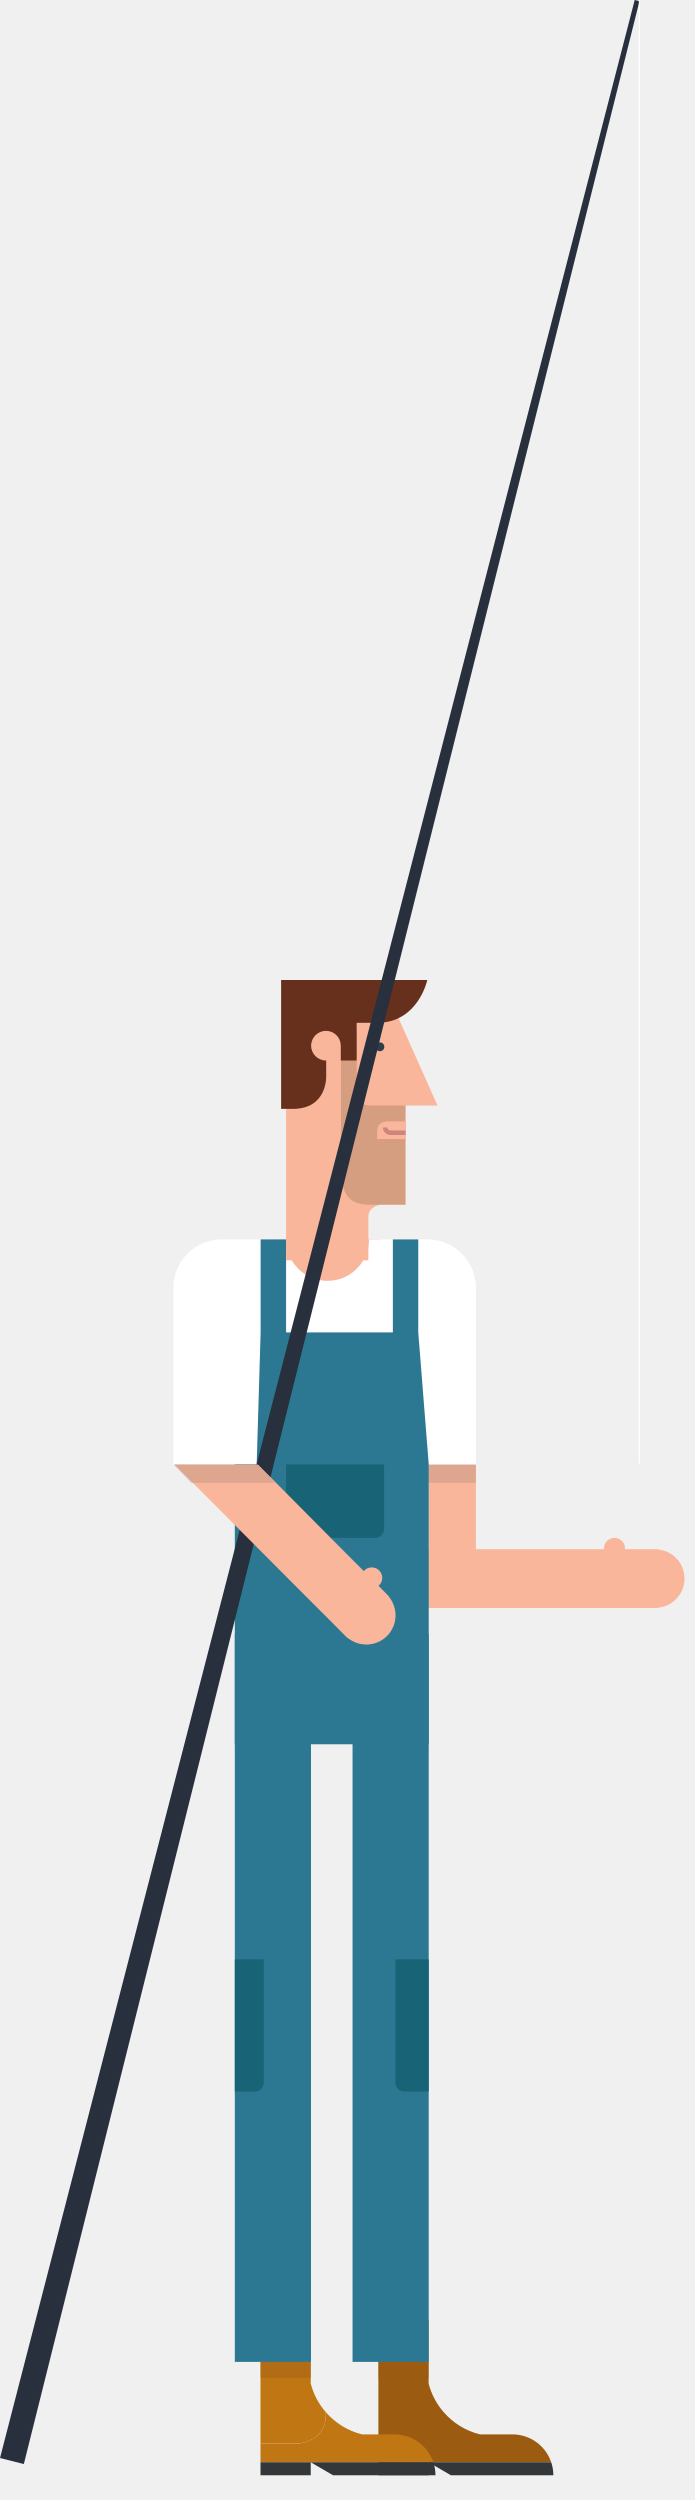
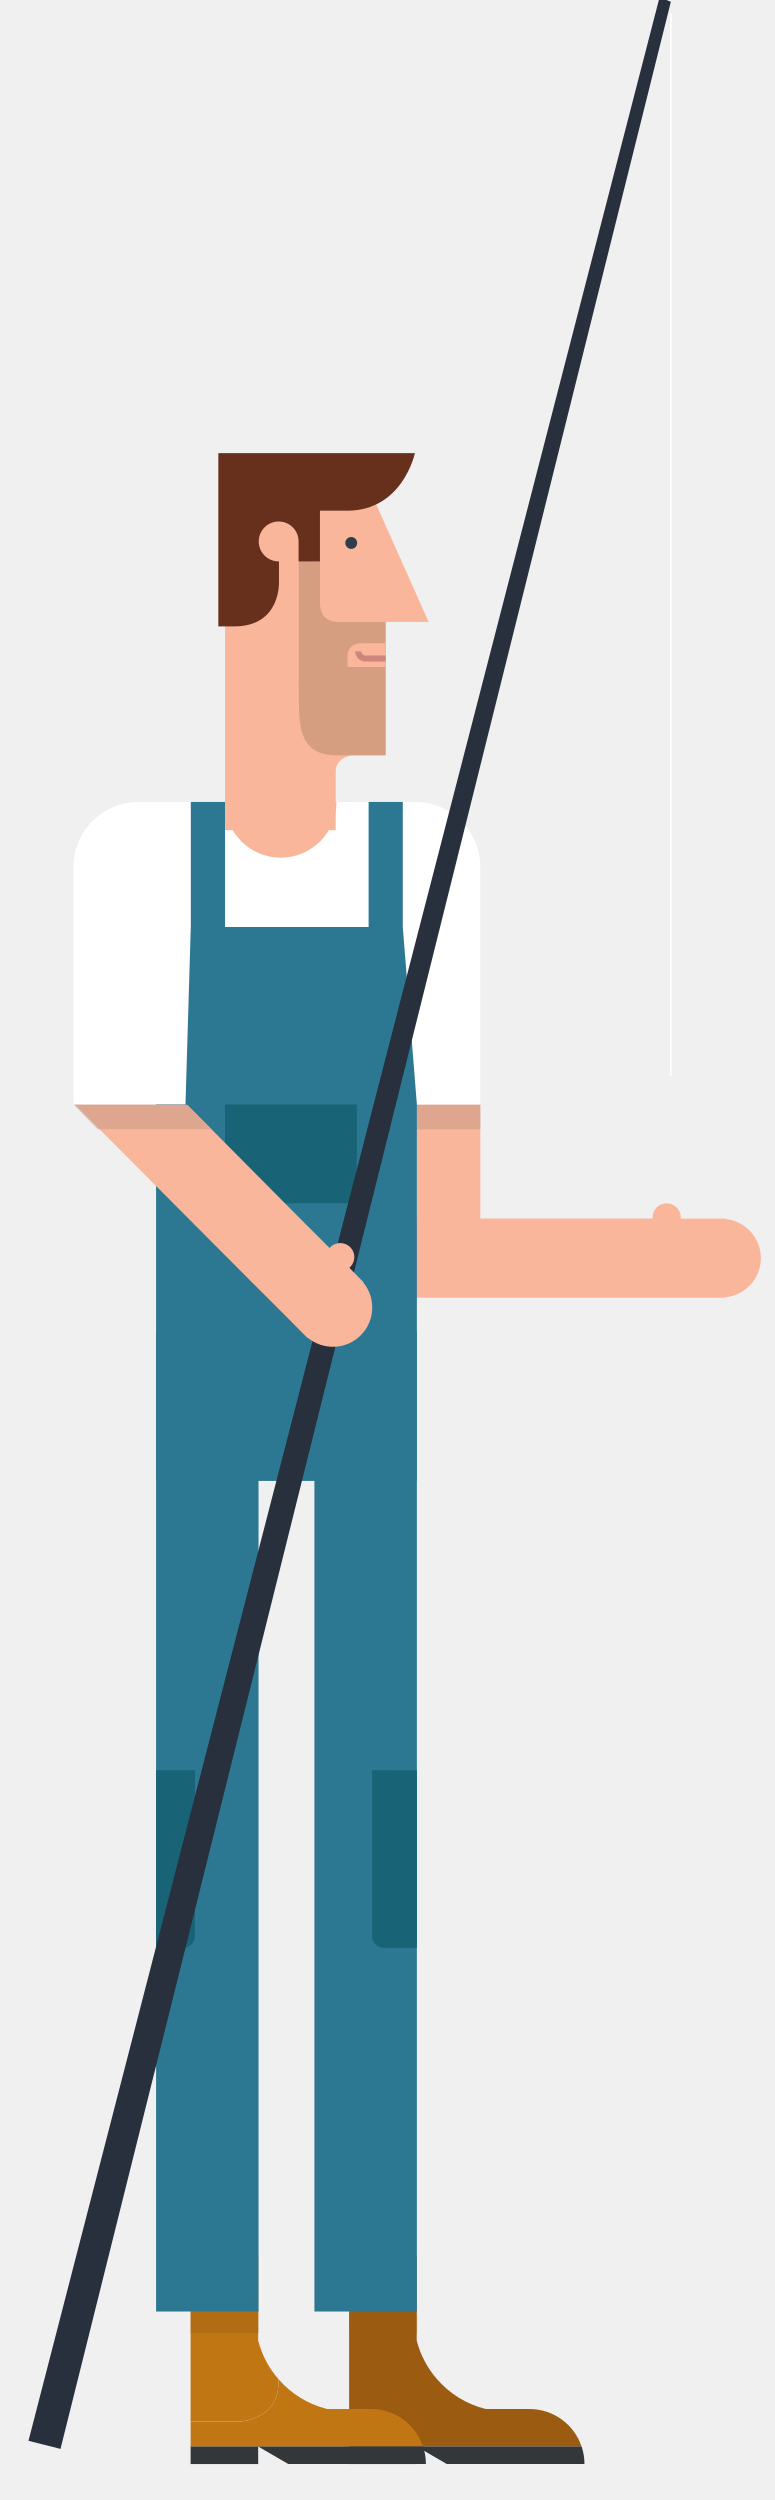
- <svg xmlns="http://www.w3.org/2000/svg" version="1.1" id="Layer_1" x="0px" y="0px" width="79.41px" height="285.878px" viewBox="0 0 79.41 285.878" enable-background="new 0 0 79.41 285.878" xml:space="preserve">
+ <svg xmlns="http://www.w3.org/2000/svg" version="1.1" id="Layer_1" x="0px" y="0px" width="65.818px" height="212.574px" viewBox="0 0 65.818 212.574" enable-background="new 0 0 65.818 212.574" xml:space="preserve">
  <g>
-     <path fill="#F9B69B" d="M69.07,177.048c0,0.035,0.006,0.066,0.008,0.101h-2.943H45.083v6.726h21.051h4.555h4.218   c0.002,0,0.004,0.002,0.004,0.002c0.006,0,0.008-0.002,0.008-0.002h0.326v-0.031c1.698-0.168,3.03-1.588,3.03-3.332   s-1.332-3.16-3.03-3.33v-0.031h-0.319c-0.004,0-0.008,0-0.014,0c-0.004,0-0.008,0-0.015,0h-3.442c0.002-0.033,0.01-0.064,0.01-0.1   c0-0.662-0.537-1.195-1.199-1.195C69.604,175.854,69.07,176.386,69.07,177.048z" />
-     <rect x="49.026" y="167.453" fill="#F9B69B" width="5.396" height="13.586" />
-     <rect x="47.695" y="167.453" opacity="0.4" fill="#B78C7D" enable-background="new    " width="6.729" height="2.107" />
+     <path fill="#F9B69B" d="M55.49,103.511c0,0.035,0.007,0.065,0.009,0.101h-2.943H31.503v6.727h21.051h4.557h4.218   c0.002,0,0.004,0.002,0.004,0.002c0.006,0,0.008-0.002,0.008-0.002h0.326v-0.031c1.698-0.168,3.03-1.588,3.03-3.33   c0-1.744-1.332-3.16-3.03-3.33v-0.031h-0.318c-0.004,0-0.008,0-0.014,0c-0.004,0-0.008,0-0.017,0h-3.44   c0.002-0.032,0.01-0.063,0.01-0.102c0-0.66-0.537-1.193-1.199-1.193C56.024,102.316,55.49,102.85,55.49,103.511z" />
+     <rect x="35.446" y="93.916" fill="#F9B69B" width="5.396" height="13.586" />
+     <rect x="34.115" y="93.916" opacity="0.4" fill="#B78C7D" enable-background="new    " width="6.729" height="2.107" />
    <g>
      <g>
-         <path fill="#9B5C12" d="M58.596,278.375h-3.709c-1.639-0.401-3.08-1.307-4.149-2.541c-0.812-0.928-1.41-2.047-1.726-3.278v-7.226     l-0.186-0.039h-5.558v9.133v3.056v0.979v0.982v2.121H63.03C62.41,279.709,60.66,278.375,58.596,278.375z" />
-         <path fill="#33373A" d="M43.269,283.053h5.743v-0.557v-0.931l2.551,1.485h11.713c0-0.521-0.086-1.021-0.245-1.489H43.27v0.935     L43.269,283.053L43.269,283.053z" />
-         <rect x="43.269" y="270.086" opacity="0.4" fill="#9B5C12" enable-background="new    " width="5.772" height="1.832" />
+         <path fill="#9B5C12" d="M45.016,204.838h-3.709c-1.639-0.4-3.08-1.307-4.148-2.541c-0.812-0.928-1.409-2.047-1.727-3.277v-7.227     l-0.186-0.039h-5.56v9.133v3.057v0.979v0.981v2.121h19.763C48.831,206.171,47.081,204.838,45.016,204.838z" />
+         <path fill="#33373A" d="M29.69,209.516h5.742v-0.558v-0.931l2.551,1.484h11.713c0-0.521-0.086-1.021-0.243-1.488H29.69v0.935     V209.516L29.69,209.516z" />
+         <rect x="29.69" y="196.548" opacity="0.4" fill="#9B5C12" enable-background="new    " width="5.771" height="1.832" />
      </g>
      <g>
-         <rect x="40.314" y="186.798" fill="#2C7893" width="8.711" height="83.288" />
-         <path fill="#196377" d="M45.216,224.057v9.791v2.799v1.51c0,0.562,0.451,1.013,1.009,1.013h2.802v-15.111L45.216,224.057     L45.216,224.057z" />
+         <rect x="26.735" y="113.261" fill="#2C7893" width="8.711" height="83.287" />
+         <path fill="#196377" d="M31.636,150.52v9.791v2.799v1.512c0,0.561,0.451,1.012,1.01,1.012h2.803v-15.109L31.636,150.52     L31.636,150.52z" />
      </g>
    </g>
    <g>
      <g>
        <g>
-           <path fill="#C17614" d="M45.119,278.375h-3.712c-1.64-0.401-3.079-1.307-4.15-2.541c-0.002,0.125-0.004,0.242-0.004,0.354      c0,3.063-3.252,3.254-3.252,3.254h-4.212v2.121h19.763C48.928,279.709,47.18,278.375,45.119,278.375z" />
-           <path fill="#C17614" d="M37.253,276.188c0-0.111,0.002-0.229,0.004-0.354c-0.811-0.929-1.409-2.047-1.724-3.279v-7.225      l-0.186-0.039h-5.56v9.133v3.055v0.98v0.981H34C34.001,279.442,37.253,279.252,37.253,276.188z" />
-           <path fill="#33373A" d="M29.789,283.053h5.744v-0.557v-0.931l2.551,1.485h11.712c0-0.521-0.088-1.021-0.244-1.489H29.789v0.935      V283.053z" />
+           <path fill="#C17614" d="M31.54,204.838h-3.713c-1.641-0.4-3.079-1.307-4.15-2.541c-0.002,0.125-0.004,0.242-0.004,0.354      c0,3.063-3.252,3.254-3.252,3.254h-4.212v2.121h19.762C35.348,206.171,33.6,204.838,31.54,204.838z" />
+           <path fill="#C17614" d="M23.673,202.65c0-0.109,0.002-0.229,0.004-0.354c-0.812-0.93-1.409-2.047-1.724-3.277v-7.227      l-0.187-0.039h-5.56v9.133v3.057v0.979v0.98h4.213C20.421,205.904,23.673,205.714,23.673,202.65z" />
+           <path fill="#33373A" d="M16.209,209.516h5.744v-0.558v-0.931l2.551,1.484h11.711c0-0.521-0.088-1.021-0.244-1.488H16.209v0.935      V209.516z" />
        </g>
-         <rect x="29.789" y="270.086" opacity="0.4" fill="#9B5C12" enable-background="new    " width="5.773" height="1.832" />
+         <rect x="16.209" y="196.548" opacity="0.4" fill="#9B5C12" enable-background="new    " width="5.772" height="1.832" />
      </g>
-       <rect x="26.851" y="186.798" fill="#2C7893" width="8.711" height="83.288" />
+       <rect x="13.271" y="113.261" fill="#2C7893" width="8.711" height="83.287" />
    </g>
-     <path fill="#196377" d="M30.158,238.158v-1.511v-2.799v-9.791h-3.307v15.11h2.299C29.709,239.167,30.158,238.716,30.158,238.158z" />
-     <rect x="31.018" y="141.727" fill="#F9B69B" width="12.528" height="9.927" />
-     <path fill="#FFFFFF" d="M48.876,141.727h-4.784h-0.615h-1.288c0,2.618-2.119,4.739-4.737,4.739c-2.617,0-4.738-2.121-4.738-4.739   h-1.941h-5.395c-3.066,0-5.552,2.483-5.552,5.546v4.068l0,0v16.111h2.146h4.88l0,0h22.174l0,0h5.396v-6.55v-5.771v-7.859   C54.423,144.21,51.938,141.727,48.876,141.727z" />
-     <polygon fill="#2C7893" points="47.829,152.361 47.829,141.727 44.923,141.727 44.923,152.361 32.713,152.361 32.713,141.727    29.803,141.727 29.803,152.361 29.35,167.453 26.851,167.453 26.851,199.46 28.508,199.46 49.026,199.46 49.026,167.453  " />
-     <path fill="#196377" d="M32.713,167.453v3.078v2.799v1.512c0,0.56,0.451,1.013,1.007,1.013h9.194c0.558,0,1.008-0.453,1.008-1.013   v-1.512v-2.799v-3.078H32.713z" />
+     <path fill="#196377" d="M16.578,164.621v-1.512v-2.799v-9.791h-3.308v15.11h2.299C16.129,165.63,16.578,165.179,16.578,164.621z" />
+     <rect x="17.438" y="68.189" fill="#F9B69B" width="12.527" height="9.928" />
+     <path fill="#FFFFFF" d="M35.296,68.189h-4.783h-0.615H28.61c0,2.619-2.12,4.739-4.737,4.739s-4.738-2.12-4.738-4.739h-1.941h-5.395   c-3.066,0-5.552,2.483-5.552,5.547v4.067l0,0v16.111h2.146h4.88l0,0h22.174l0,0h5.396v-6.552v-5.771v-7.858   C40.843,70.673,38.358,68.189,35.296,68.189z" />
+     <polygon fill="#2C7893" points="34.249,78.824 34.249,68.189 31.343,68.189 31.343,78.824 19.133,78.824 19.133,68.189    16.223,68.189 16.223,78.824 15.77,93.916 13.271,93.916 13.271,125.923 14.928,125.923 35.446,125.923 35.446,93.916  " />
+     <path fill="#196377" d="M19.133,93.916v3.078v2.799v1.512c0,0.561,0.451,1.014,1.007,1.014h9.194c0.559,0,1.008-0.453,1.008-1.014   v-1.512v-2.799v-3.078H19.133z" />
    <g>
-       <path fill="#F9B69B" d="M45.216,115.634l4.813,10.785h-3.652v11.345h-2.878c0,0-1.375,0.171-1.375,1.373c0,0.517,0,0.517,0,2.58    v2.406h-9.41v-1.546v-27.158h12.331L45.216,115.634z" />
-       <circle fill="#2E3D49" cx="43.445" cy="119.705" r="0.505" />
-       <path opacity="0.2" fill="#4C3B15" enable-background="new    " d="M38.986,121.304v9.283c0,0-0.014,1.578,0,2.106    c0.053,2.058-0.215,5.07,3.18,5.07c2.622,0,4.21,0,4.21,0v-11.344h-1.977c0,0-0.449,0-1.977,0c-1.117,0-1.632-0.559-1.632-1.635    c0-1.761,0-7.132,0-7.132h-1.807v3.652H38.986z" />
-       <path fill="#F9B69B" d="M46.376,128.231c0,0-0.667,0-1.913,0c-0.439,0-1.331,0.041-1.331,1.158c0,0.688,0,0.865,0,0.865h3.244    V128.231z" />
-       <path fill="#CE857C" d="M44.655,129.273c-0.194,0-0.352-0.156-0.352-0.349h-0.515c0,0.477,0.386,0.866,0.864,0.866l0,0h1.722    v-0.518L44.655,129.273L44.655,129.273z" />
-       <path fill="#66301D" d="M32.145,112.064v14.738c0,0,0,0,1.334,0c4.038,0,3.822-3.823,3.822-3.823v-1.71    c-0.008,0-0.016,0.004-0.025,0.004c-0.937,0-1.697-0.76-1.697-1.695c0-0.939,0.762-1.699,1.697-1.699    c0.926,0,1.675,0.743,1.693,1.662h0.003v0.037v1.695h1.812v-4.311c0.574,0,1.321,0,2.318,0c4.728,0,5.759-4.898,5.759-4.898    H32.145z" />
+       <path fill="#F9B69B" d="M31.636,42.097l4.813,10.785h-3.651v11.345h-2.879c0,0-1.375,0.172-1.375,1.373c0,0.518,0,0.518,0,2.58    v2.406h-9.41v-1.545V41.882h12.332L31.636,42.097z" />
+       <circle fill="#2E3D49" cx="29.865" cy="46.168" r="0.505" />
+       <path opacity="0.2" fill="#4C3B15" enable-background="new    " d="M25.406,47.768v9.282c0,0-0.014,1.578,0,2.106    c0.054,2.058-0.215,5.07,3.182,5.07c2.621,0,4.209,0,4.209,0V52.882h-1.978c0,0-0.448,0-1.977,0c-1.117,0-1.633-0.56-1.633-1.635    c0-1.761,0-7.132,0-7.132h-1.808v3.652H25.406z" />
+       <path fill="#F9B69B" d="M32.796,54.693c0,0-0.666,0-1.912,0c-0.439,0-1.332,0.041-1.332,1.158c0,0.688,0,0.865,0,0.865h3.244    V54.693z" />
+       <path fill="#CE857C" d="M31.074,55.736c-0.192,0-0.352-0.156-0.352-0.35h-0.516c0,0.477,0.387,0.866,0.864,0.866l0,0h1.722v-0.519    L31.074,55.736L31.074,55.736z" />
+       <path fill="#66301D" d="M18.565,38.527v14.737c0,0,0,0,1.334,0c4.038,0,3.822-3.823,3.822-3.823v-1.709    c-0.008,0-0.016,0.004-0.025,0.004c-0.937,0-1.696-0.76-1.696-1.695c0-0.939,0.762-1.699,1.696-1.699    c0.927,0,1.676,0.743,1.693,1.662h0.003v0.037v1.695h1.812v-4.312c0.573,0,1.321,0,2.317,0c4.729,0,5.76-4.897,5.76-4.897H18.565    L18.565,38.527z" />
    </g>
-     <polygon fill="#282F3D" points="2.725,281.768 0.001,281.077 72.579,0 73.122,0.135  " />
-     <path fill="#F9B69B" d="M41.666,179.583c-0.023,0.023-0.041,0.051-0.063,0.074l-2.081-2.08l-10.027-10.101l0,0h-9.525   l14.796,14.856l3.224,3.221l1.505,1.521c0.001,0,0.001,0.004,0.001,0.004c0.004,0.002,0.006,0.004,0.006,0.004l0.23,0.229   l0.022-0.021c1.32,1.082,3.267,1.02,4.499-0.213c1.234-1.232,1.294-3.179,0.212-4.5l0.022-0.021l-0.226-0.225   c-0.004-0.004-0.006-0.008-0.009-0.013c-0.004-0.004-0.009-0.004-0.012-0.008l-0.958-0.974c0.025-0.021,0.053-0.037,0.076-0.062   c0.469-0.467,0.469-1.228,0-1.692C42.89,179.119,42.135,179.117,41.666,179.583z" />
-     <polygon opacity="0.4" fill="#B78C7D" enable-background="new    " points="31.477,169.561 21.875,169.561 19.825,167.453    29.416,167.453  " />
-     <line fill="none" stroke="#FFFFFF" stroke-width="0.141" stroke-miterlimit="10" x1="73.122" y1="0" x2="73.122" y2="167.38" />
+     <polygon fill="#282F3D" points="5.145,208.23 2.421,207.541 56.083,-0.233 57.042,0.152  " />
+     <path fill="#F9B69B" d="M28.087,106.046c-0.023,0.022-0.041,0.051-0.062,0.074l-2.082-2.08L15.916,93.938l0,0H6.39l14.796,14.855   l3.225,3.222l1.505,1.521c0.001,0,0.001,0.005,0.001,0.005c0.004,0.002,0.006,0.004,0.006,0.004l0.229,0.229l0.022-0.021   c1.321,1.082,3.268,1.02,4.499-0.213c1.233-1.232,1.295-3.18,0.213-4.5l0.021-0.021l-0.225-0.225   c-0.006-0.004-0.008-0.008-0.01-0.014c-0.004-0.004-0.01-0.004-0.012-0.008l-0.959-0.976c0.024-0.021,0.053-0.037,0.075-0.062   c0.47-0.467,0.47-1.229,0-1.692C29.311,105.582,28.555,105.58,28.087,106.046z" />
+     <polygon opacity="0.4" fill="#B78C7D" enable-background="new    " points="17.897,96.023 8.295,96.023 6.245,93.916    15.836,93.916  " />
+     <line fill="none" stroke="#FFFFFF" stroke-width="0.141" stroke-miterlimit="10" x1="57.042" y1="1.113" x2="57.042" y2="91.494" />
  </g>
</svg>
